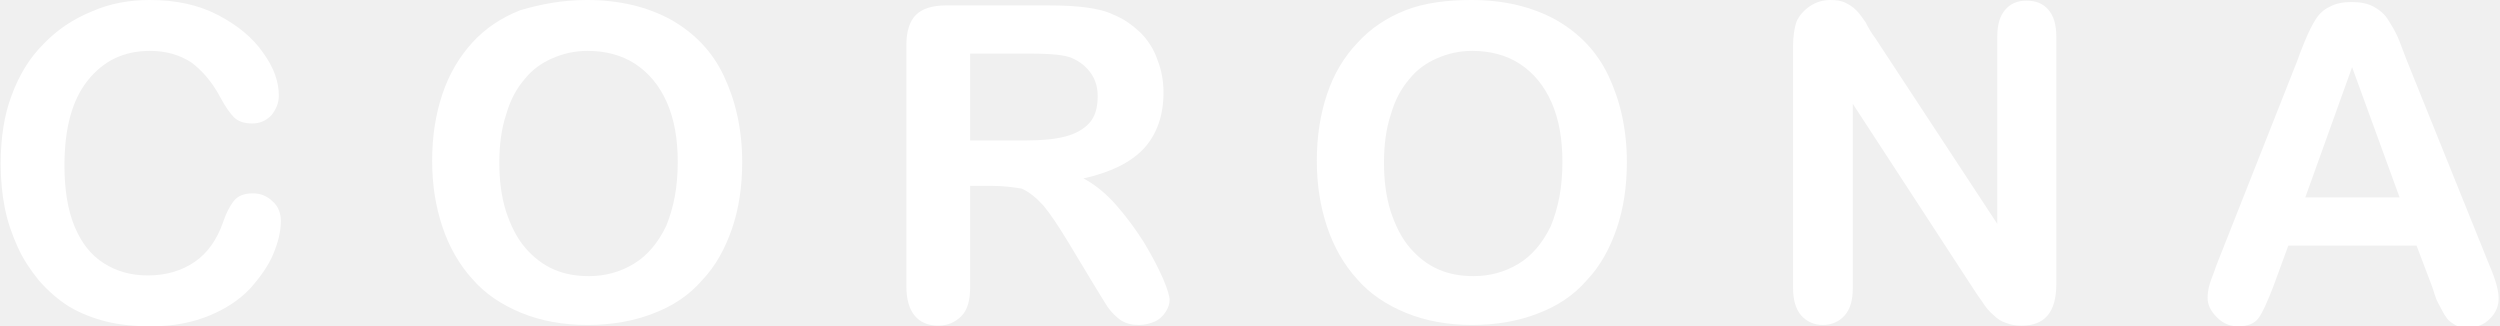
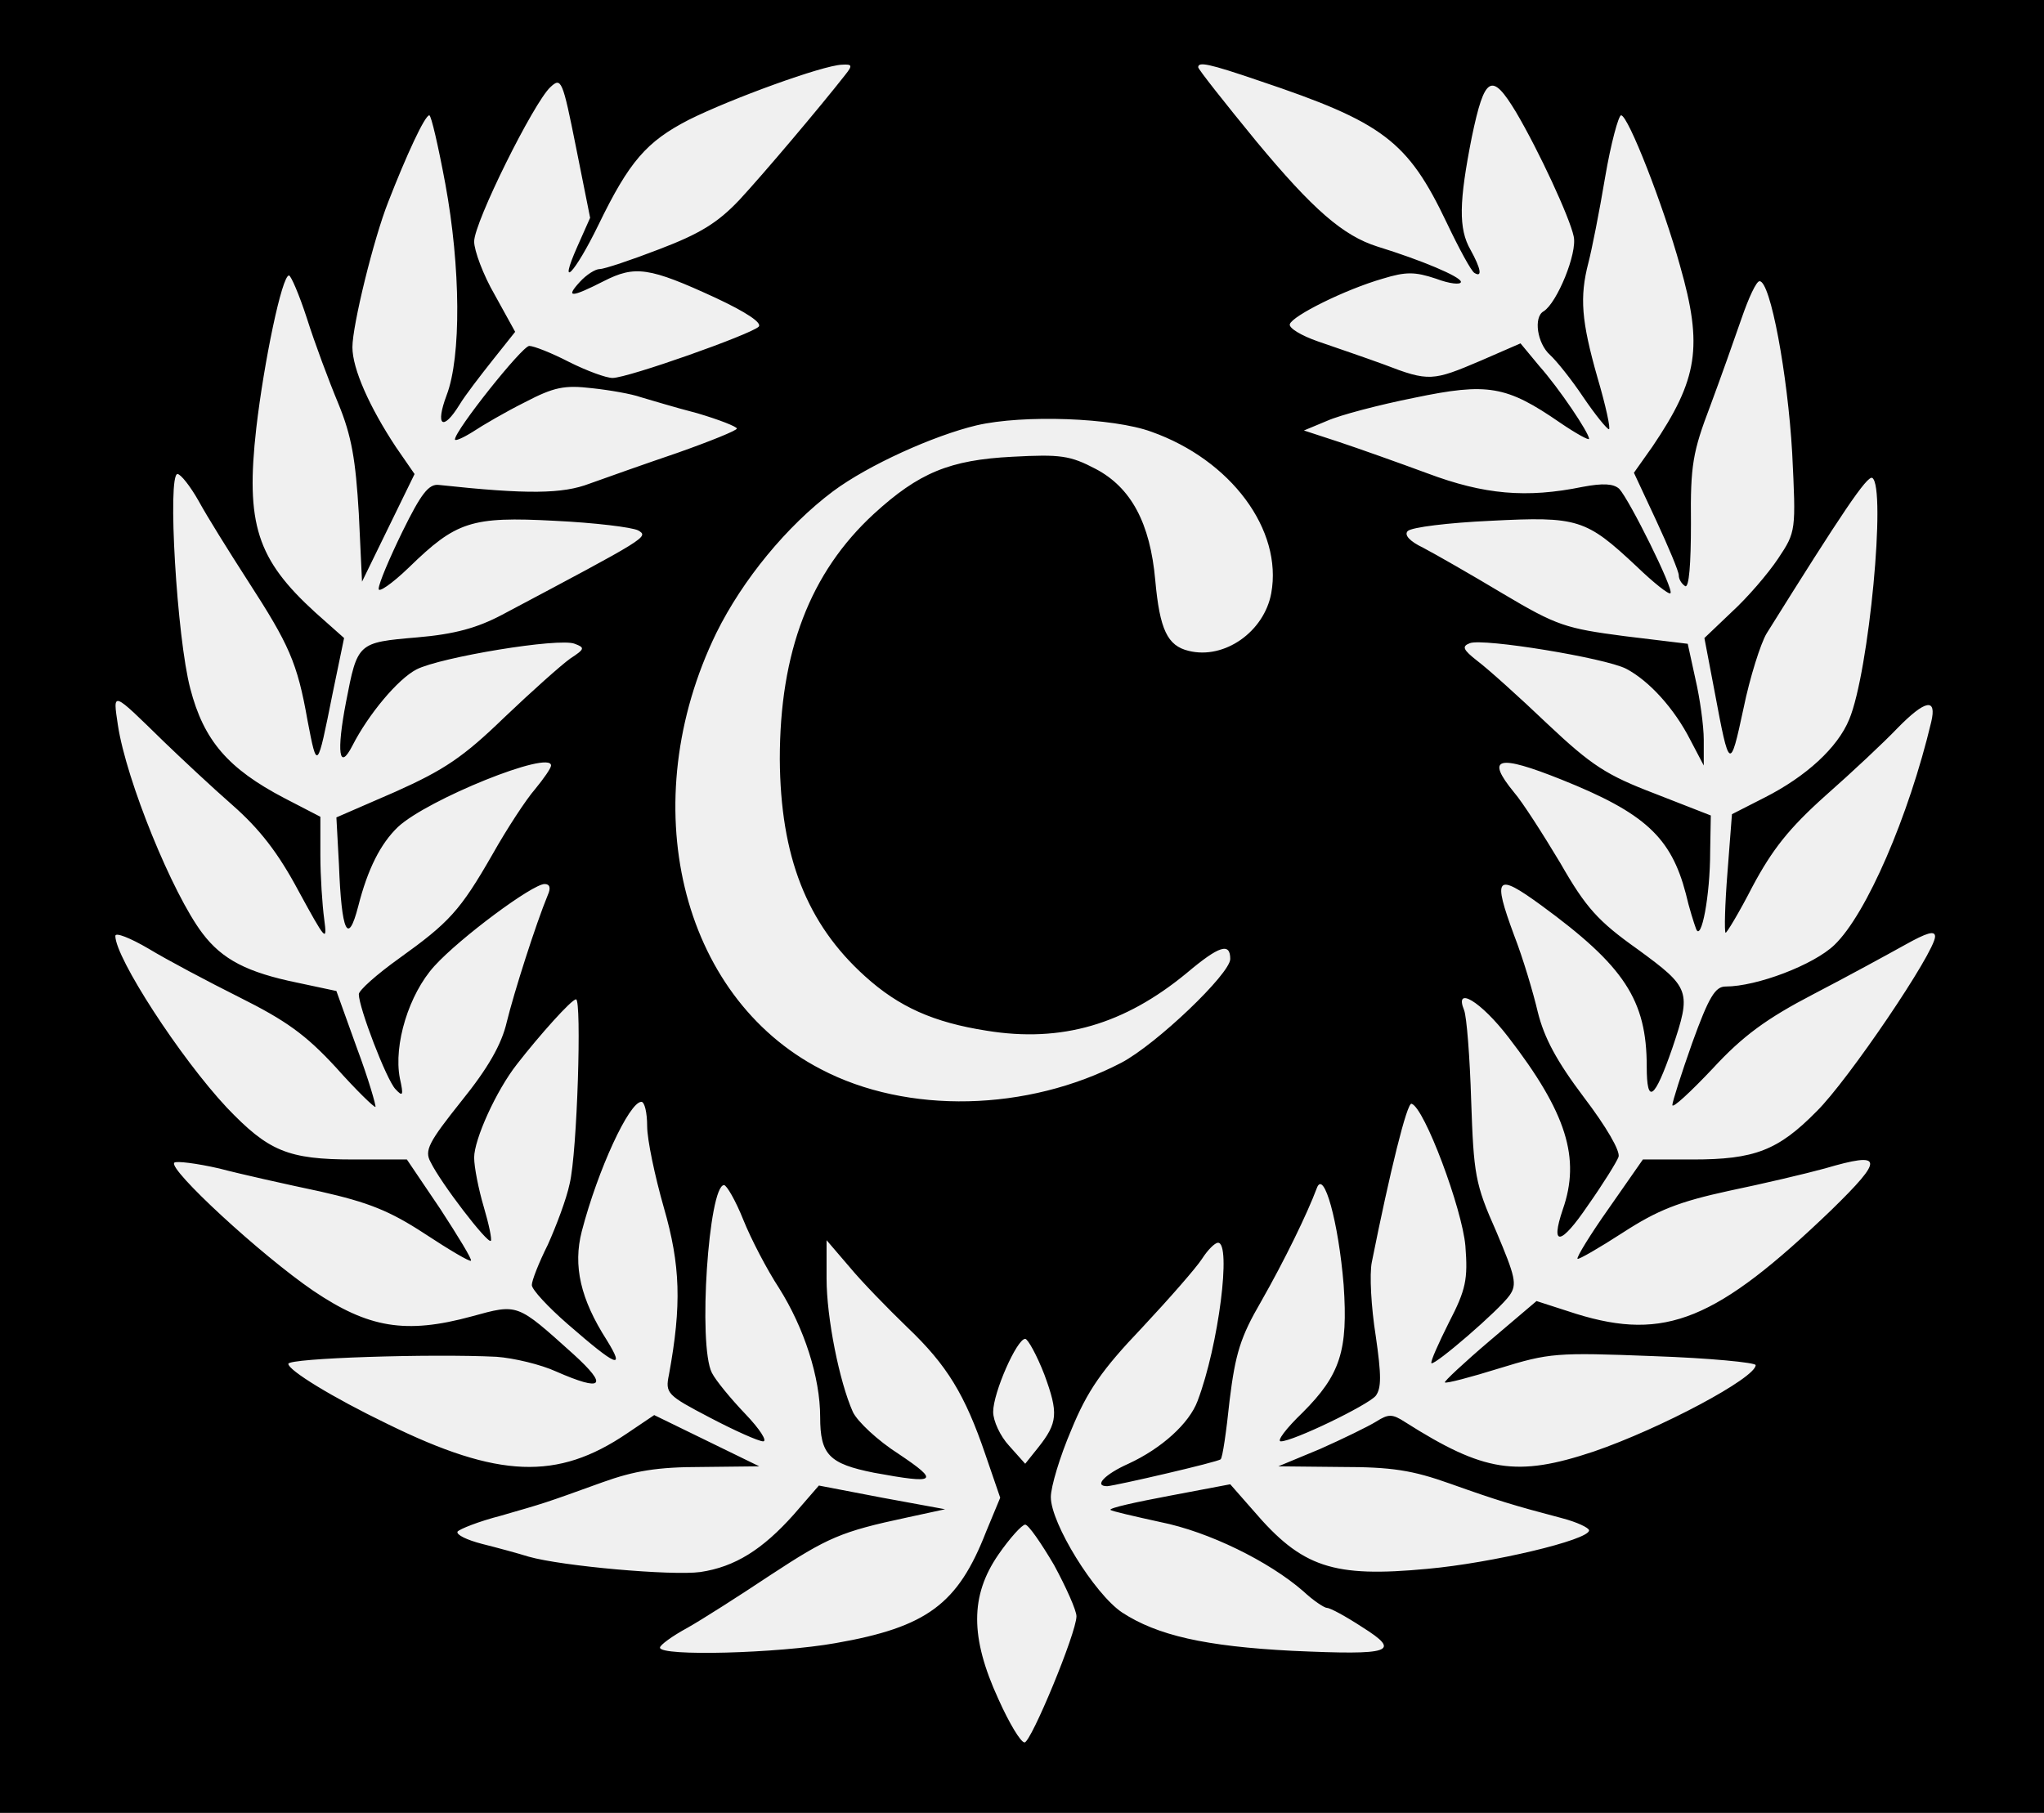
- <svg xmlns="http://www.w3.org/2000/svg" version="1.1" id="Layer_1" x="0px" y="0px" viewBox="0 0 368.5 48" style="enable-background:new 0 0 368.5 48;" xml:space="preserve">
-   <style type="text/css">
- 	.st0{fill:#FFFFFF;}
- </style>
-   <path class="st0" d="M41.4,32.6c0,1.5-0.4,3.1-1.1,4.8c-0.7,1.7-1.9,3.4-3.4,5.1c-1.6,1.7-3.6,3-6,4c-2.4,1-5.3,1.6-8.5,1.6  c-2.4,0-4.7-0.2-6.7-0.7c-2-0.5-3.8-1.2-5.5-2.2c-1.6-1-3.1-2.3-4.5-3.9c-1.2-1.5-2.3-3.1-3.1-4.9s-1.5-3.7-1.9-5.8  c-0.4-2-0.6-4.2-0.6-6.5c0-3.7,0.5-7.1,1.6-10c1.1-3,2.6-5.5,4.7-7.6c2-2.1,4.4-3.7,7.1-4.8C16.2,0.5,19.1,0,22.1,0  c3.8,0,7.1,0.7,10,2.2s5.2,3.4,6.7,5.6c1.6,2.2,2.3,4.3,2.3,6.3c0,1.1-0.4,2-1.1,2.9c-0.8,0.8-1.7,1.2-2.8,1.2  c-1.2,0-2.1-0.3-2.7-0.9c-0.6-0.6-1.3-1.6-2-2.9c-1.2-2.3-2.7-4-4.3-5.2c-1.7-1.1-3.7-1.7-6.1-1.7c-3.9,0-6.9,1.5-9.2,4.4  c-2.3,2.9-3.4,7.1-3.4,12.5c0,3.6,0.5,6.6,1.5,9c1,2.4,2.4,4.2,4.3,5.4c1.9,1.2,4,1.8,6.5,1.8c2.7,0,5-0.7,6.9-2s3.3-3.3,4.2-5.9  c0.4-1.2,0.9-2.2,1.5-3c0.6-0.8,1.5-1.2,2.9-1.2c1.1,0,2.1,0.4,2.9,1.2C41,30.4,41.4,31.4,41.4,32.6z" />
-   <path class="st0" d="M86.5,0c4.8,0,8.9,1,12.4,2.9c3.5,2,6.1,4.7,7.8,8.3s2.7,7.8,2.7,12.7c0,3.6-0.5,6.9-1.5,9.8  c-1,2.9-2.4,5.5-4.4,7.6c-1.9,2.2-4.3,3.8-7.2,4.9c-2.8,1.1-6.1,1.7-9.7,1.7c-3.6,0-6.9-0.6-9.8-1.8c-2.9-1.2-5.3-2.8-7.2-5  c-1.9-2.1-3.4-4.7-4.4-7.7c-1-3-1.5-6.2-1.5-9.7c0-3.6,0.5-6.8,1.5-9.8c1-3,2.5-5.5,4.4-7.6c1.9-2.1,4.3-3.7,7.1-4.8  C79.8,0.6,82.9,0,86.5,0z M99.9,23.9c0-3.4-0.5-6.3-1.6-8.8c-1.1-2.5-2.7-4.4-4.7-5.7c-2-1.3-4.4-1.9-7-1.9c-1.9,0-3.6,0.4-5.2,1.1  s-3,1.7-4.1,3.1c-1.2,1.4-2.1,3.1-2.7,5.2c-0.7,2.1-1,4.5-1,7.1c0,2.6,0.3,5,1,7.2c0.7,2.1,1.6,3.9,2.8,5.3c1.2,1.4,2.6,2.5,4.2,3.2  c1.6,0.7,3.3,1,5.2,1c2.4,0,4.6-0.6,6.6-1.8c2-1.2,3.6-3.1,4.8-5.6C99.3,30.6,99.9,27.6,99.9,23.9z" />
-   <path class="st0" d="M146.3,27.4H143v14.9c0,2-0.4,3.4-1.3,4.3c-0.9,0.9-2,1.4-3.4,1.4c-1.5,0-2.7-0.5-3.5-1.5  c-0.8-1-1.2-2.4-1.2-4.3V6.6c0-2,0.5-3.5,1.4-4.4c0.9-0.9,2.4-1.4,4.4-1.4h15.3c2.1,0,3.9,0.1,5.4,0.3c1.5,0.2,2.9,0.5,4.1,1.1  c1.5,0.6,2.7,1.5,3.9,2.6c1.1,1.1,2,2.5,2.5,4c0.6,1.5,0.9,3.1,0.9,4.8c0,3.5-1,6.2-2.9,8.3c-2,2.1-4.9,3.5-8.9,4.4  c1.7,0.9,3.3,2.2,4.8,3.9c1.5,1.7,2.9,3.6,4.1,5.5c1.2,2,2.1,3.7,2.8,5.3c0.7,1.6,1,2.7,1,3.2c0,0.6-0.2,1.2-0.6,1.8  c-0.4,0.6-0.9,1.1-1.6,1.4c-0.7,0.3-1.5,0.5-2.3,0.5c-1.1,0-1.9-0.2-2.7-0.7c-0.7-0.5-1.3-1.1-1.9-1.9c-0.5-0.8-1.2-1.9-2.1-3.4  l-3.8-6.3c-1.4-2.3-2.6-4.1-3.6-5.3c-1.1-1.2-2.1-2-3.2-2.5C149.3,27.6,148,27.4,146.3,27.4z M151.7,7.9H143v12.8h8.4  c2.3,0,4.2-0.2,5.7-0.6c1.5-0.4,2.7-1.1,3.5-2c0.8-0.9,1.2-2.2,1.2-3.9c0-1.3-0.3-2.4-1-3.4c-0.7-1-1.6-1.7-2.7-2.2  C157.1,8.1,154.9,7.9,151.7,7.9z" />
-   <path class="st0" d="M216.9,0c4.8,0,8.9,1,12.4,2.9c3.5,2,6.1,4.7,7.8,8.3s2.7,7.8,2.7,12.7c0,3.6-0.5,6.9-1.5,9.8  c-1,2.9-2.4,5.5-4.4,7.6c-1.9,2.2-4.3,3.8-7.2,4.9c-2.8,1.1-6.1,1.7-9.7,1.7c-3.6,0-6.9-0.6-9.8-1.8s-5.3-2.8-7.2-5  c-1.9-2.1-3.4-4.7-4.4-7.7c-1-3-1.5-6.2-1.5-9.7c0-3.6,0.5-6.8,1.5-9.8s2.5-5.5,4.5-7.6c1.9-2.1,4.3-3.7,7.1-4.8S213.4,0,216.9,0z   M230.3,23.9c0-3.4-0.5-6.3-1.6-8.8c-1.1-2.5-2.7-4.4-4.7-5.7c-2-1.3-4.4-1.9-7-1.9c-1.9,0-3.6,0.4-5.2,1.1s-3,1.7-4.1,3.1  c-1.2,1.4-2.1,3.1-2.7,5.2c-0.7,2.1-1,4.5-1,7.1c0,2.6,0.3,5,1,7.2c0.7,2.1,1.6,3.9,2.8,5.3c1.2,1.4,2.6,2.5,4.2,3.2s3.3,1,5.2,1  c2.4,0,4.6-0.6,6.6-1.8c2-1.2,3.6-3.1,4.8-5.6C229.7,30.6,230.3,27.6,230.3,23.9z" />
-   <path class="st0" d="M276.4,5.6L294.4,33V5.4c0-1.8,0.4-3.1,1.2-4c0.8-0.9,1.8-1.3,3.1-1.3c1.4,0,2.4,0.4,3.2,1.3  c0.8,0.9,1.2,2.2,1.2,4v36.5c0,4.1-1.7,6.1-5.1,6.1c-0.8,0-1.6-0.1-2.3-0.4c-0.7-0.2-1.3-0.6-1.9-1.2c-0.6-0.5-1.1-1.1-1.6-1.9  c-0.5-0.7-1-1.4-1.5-2.2l-17.6-27v27.2c0,1.8-0.4,3.1-1.2,4c-0.8,0.9-1.9,1.4-3.2,1.4c-1.3,0-2.4-0.5-3.2-1.4  c-0.8-0.9-1.2-2.3-1.2-4V6.8c0-1.5,0.2-2.7,0.5-3.6c0.4-0.9,1.1-1.7,2-2.3c0.9-0.6,1.9-0.9,3-0.9c0.8,0,1.6,0.1,2.2,0.4  s1.1,0.6,1.6,1.1c0.5,0.5,0.9,1.1,1.4,1.8C275.4,4.1,275.8,4.8,276.4,5.6z" />
-   <path class="st0" d="M358.4,42l-2.2-5.8h-18.9l-2.2,6c-0.9,2.3-1.6,3.9-2.2,4.7c-0.6,0.8-1.6,1.2-3,1.2c-1.2,0-2.2-0.4-3.1-1.3  c-0.9-0.9-1.4-1.8-1.4-2.9c0-0.6,0.1-1.3,0.3-2s0.6-1.6,1-2.8l11.9-30.1c0.3-0.9,0.7-1.9,1.2-3.1c0.5-1.2,1-2.2,1.5-3  c0.5-0.8,1.2-1.5,2.1-1.9c0.9-0.5,2-0.7,3.2-0.7c1.3,0,2.4,0.2,3.3,0.7s1.6,1.1,2.1,1.9c0.5,0.8,1,1.6,1.4,2.5  c0.4,0.9,0.8,2.1,1.4,3.6l12.1,30c1,2.3,1.4,3.9,1.4,5c0,1.1-0.4,2.1-1.3,3c-0.9,0.9-2,1.3-3.2,1.3c-0.7,0-1.4-0.1-1.9-0.4  c-0.5-0.3-1-0.6-1.3-1.1c-0.4-0.5-0.7-1.2-1.2-2.1S358.7,42.7,358.4,42z M339.8,29.1h13.9l-7-19.2L339.8,29.1z" />
+ <svg xmlns="http://www.w3.org/2000/svg" version="1.0" width="319pt" height="283pt" viewBox="0 0 319 283" preserveAspectRatio="xMidYMid meet">
+   <g transform="translate(0,283) scale(0.1,-0.1)" fill="#000000" stroke="none">
+     <path d="M0 1415 l0 -1415 1595 0 1595 0 0 1415 0 1415 -1595 0 -1595 0 0 -1415z m1319 1298 c-40 -51 -127 -154 -165 -195 -34 -36 -62 -53 -125 -77 -44 -17 -86 -31 -93 -31 -7 0 -21 -9 -31 -20 -23 -25 -14 -25 37 1 49 25 71 22 175 -26 47 -22 73 -39 67 -45 -12 -12 -204 -80 -228 -80 -10 0 -40 11 -68 25 -27 14 -55 25 -62 25 -11 0 -116 -132 -116 -146 0 -3 12 2 28 12 15 10 51 31 81 46 46 24 62 27 105 22 28 -3 62 -9 76 -14 14 -4 53 -16 88 -25 34 -10 62 -21 62 -24 0 -3 -42 -20 -93 -38 -50 -17 -112 -39 -137 -48 -42 -16 -96 -17 -235 -2 -16 2 -28 -14 -57 -73 -20 -41 -37 -81 -37 -89 -1 -7 20 7 47 33 74 72 97 80 228 73 62 -3 120 -10 130 -15 17 -10 15 -11 -213 -132 -38 -20 -73 -30 -132 -35 -93 -8 -93 -8 -111 -101 -15 -78 -11 -109 10 -68 25 49 71 104 100 119 37 19 223 50 247 40 16 -6 16 -8 -7 -23 -14 -10 -60 -51 -103 -92 -64 -62 -94 -82 -170 -116 l-92 -40 4 -74 c4 -105 14 -127 30 -65 15 59 35 98 62 124 46 43 239 121 239 96 0 -4 -11 -20 -25 -37 -14 -16 -44 -62 -66 -101 -51 -89 -68 -107 -146 -163 -35 -25 -63 -50 -63 -56 0 -21 43 -133 57 -148 12 -13 13 -10 7 17 -10 52 14 131 54 175 40 44 153 128 172 128 8 0 10 -6 5 -17 -19 -46 -53 -153 -64 -198 -8 -35 -29 -72 -71 -124 -51 -64 -58 -77 -48 -95 16 -33 89 -128 94 -123 2 2 -3 26 -11 53 -8 27 -15 62 -15 77 0 28 34 104 67 146 35 45 85 101 92 101 9 0 2 -239 -10 -288 -5 -24 -21 -66 -34 -95 -14 -28 -25 -56 -25 -63 0 -7 25 -34 56 -61 77 -67 90 -72 61 -25 -41 64 -53 116 -39 170 25 96 74 202 93 202 5 0 9 -17 9 -38 0 -21 12 -78 26 -127 26 -90 28 -152 8 -261 -6 -29 -3 -32 64 -67 38 -20 76 -37 83 -37 7 0 -5 19 -28 43 -22 23 -46 52 -52 64 -22 43 -5 293 19 293 4 0 18 -24 30 -54 12 -30 37 -78 56 -107 39 -62 64 -139 64 -201 0 -59 14 -73 84 -87 98 -18 103 -14 39 29 -33 21 -65 51 -72 66 -21 47 -41 147 -41 208 l0 60 36 -42 c19 -23 60 -65 90 -94 62 -59 90 -105 122 -199 l23 -67 -22 -53 c-44 -113 -92 -149 -235 -174 -90 -16 -274 -21 -274 -7 0 4 19 18 43 31 23 13 81 50 129 82 90 59 110 68 213 90 l60 13 -98 18 -99 19 -39 -45 c-49 -55 -92 -82 -146 -90 -44 -6 -215 9 -268 24 -16 5 -49 14 -73 20 -23 6 -40 14 -38 19 3 4 33 16 68 25 69 20 64 18 158 52 50 18 86 24 155 24 l90 1 -82 40 -82 40 -43 -29 c-108 -73 -200 -70 -373 15 -87 42 -155 84 -155 94 0 9 223 16 325 11 27 -2 69 -12 93 -23 73 -32 82 -23 27 27 -89 80 -86 79 -159 59 -103 -28 -161 -18 -247 40 -82 56 -227 190 -217 200 3 3 35 -1 70 -9 34 -9 106 -25 158 -36 75 -17 108 -30 163 -66 38 -25 70 -44 72 -42 2 2 -20 38 -48 81 l-52 77 -83 0 c-103 0 -133 13 -198 81 -73 78 -174 234 -174 268 0 6 23 -3 52 -20 28 -17 92 -51 142 -76 72 -36 103 -58 150 -109 32 -36 60 -63 62 -62 1 2 -11 44 -29 92 l-32 89 -61 13 c-78 16 -117 36 -148 77 -47 62 -119 239 -132 325 -8 54 -10 54 72 -26 27 -26 75 -71 107 -99 42 -37 71 -74 103 -134 42 -77 45 -81 40 -44 -3 22 -6 67 -6 100 l0 60 -56 29 c-88 46 -126 90 -147 171 -21 79 -36 335 -20 335 5 0 20 -19 33 -42 13 -24 48 -80 77 -125 64 -99 77 -127 93 -218 15 -78 15 -78 39 42 l18 87 -45 40 c-91 83 -109 138 -92 288 12 103 40 238 51 238 3 0 16 -30 28 -67 12 -38 34 -97 49 -133 21 -51 27 -88 32 -172 l5 -106 41 84 41 84 -29 42 c-41 62 -68 122 -68 156 0 34 33 169 56 227 28 72 57 135 64 135 3 0 14 -48 25 -107 24 -130 25 -270 2 -330 -18 -48 -6 -57 20 -15 9 15 33 46 52 70 l35 44 -32 58 c-18 31 -32 69 -32 83 0 30 93 217 119 241 17 16 19 11 40 -94 l22 -110 -20 -45 c-31 -70 -4 -42 33 34 48 99 75 130 141 164 66 33 209 85 239 86 16 1 17 -1 5 -16z m646 -9 c194 -65 232 -94 293 -222 19 -40 38 -75 43 -78 13 -8 10 7 -6 36 -19 33 -18 75 2 176 20 96 31 102 69 39 36 -61 84 -165 90 -194 6 -26 -26 -104 -47 -117 -16 -9 -10 -50 10 -68 10 -9 34 -39 52 -66 19 -28 37 -50 40 -50 3 0 -5 37 -18 81 -25 88 -28 125 -14 179 5 19 17 79 26 133 9 53 21 97 25 97 11 0 66 -141 92 -235 36 -126 28 -177 -43 -282 l-29 -41 35 -75 c19 -41 35 -79 35 -85 0 -6 4 -13 10 -17 6 -3 9 34 9 98 -1 91 3 112 30 183 16 43 38 105 49 137 11 32 23 58 28 58 17 1 44 -146 51 -268 6 -122 6 -123 -22 -165 -16 -24 -48 -61 -72 -83 l-43 -41 16 -84 c23 -123 24 -124 45 -26 10 49 27 102 36 117 118 189 157 247 165 243 22 -14 -5 -303 -36 -377 -18 -44 -67 -89 -132 -122 l-51 -26 -7 -91 c-4 -50 -5 -92 -3 -94 1 -2 21 31 42 72 31 58 57 91 114 142 42 37 92 84 112 105 44 45 62 48 53 10 -35 -147 -101 -300 -151 -348 -32 -31 -121 -65 -170 -65 -16 0 -26 -16 -52 -88 -17 -48 -31 -92 -31 -97 0 -6 28 20 63 57 47 51 84 78 157 116 52 27 116 62 143 77 34 19 47 23 47 13 0 -24 -136 -225 -185 -273 -60 -61 -97 -75 -193 -75 l-78 0 -53 -76 c-29 -41 -51 -77 -49 -79 1 -2 34 17 71 41 54 35 87 48 165 65 53 11 121 27 150 35 92 27 93 16 10 -65 -179 -172 -259 -205 -398 -162 l-62 20 -73 -62 c-40 -34 -72 -64 -70 -65 2 -2 40 8 85 22 78 24 88 25 241 19 87 -3 159 -10 159 -14 0 -20 -148 -99 -253 -135 -120 -40 -171 -32 -294 46 -20 13 -26 13 -45 1 -13 -8 -52 -27 -88 -43 l-65 -27 98 -1 c79 0 111 -5 170 -26 73 -26 99 -34 175 -54 23 -6 42 -15 42 -19 0 -15 -152 -51 -252 -60 -148 -14 -196 2 -272 91 l-36 41 -95 -18 c-53 -10 -94 -19 -92 -22 2 -2 37 -10 78 -19 75 -15 169 -61 223 -108 16 -15 33 -26 37 -26 5 0 29 -13 55 -30 62 -39 46 -44 -109 -37 -136 7 -211 24 -266 60 -43 29 -111 139 -111 180 0 16 14 63 32 105 25 61 48 94 110 159 43 46 85 94 94 108 9 14 20 25 25 25 21 0 1 -160 -32 -247 -13 -35 -56 -74 -108 -98 -36 -16 -55 -35 -33 -35 14 1 174 38 177 42 3 2 9 44 14 92 9 73 17 99 49 154 37 65 72 137 87 177 11 31 34 -53 42 -151 7 -102 -5 -140 -64 -199 -26 -25 -41 -45 -34 -45 19 0 135 56 148 71 9 12 9 32 0 94 -7 44 -10 96 -6 115 28 140 55 250 62 247 20 -6 79 -164 84 -222 4 -52 1 -68 -26 -120 -16 -32 -29 -61 -27 -63 5 -4 106 83 122 106 12 17 9 29 -21 100 -33 74 -35 89 -39 204 -2 67 -7 131 -11 141 -16 39 26 14 69 -42 91 -118 113 -189 85 -269 -20 -59 -3 -56 39 6 24 34 45 68 48 76 3 9 -19 47 -54 93 -43 57 -62 93 -72 133 -7 30 -23 84 -37 120 -34 92 -28 98 42 47 130 -95 165 -148 165 -252 0 -60 12 -52 40 29 30 89 28 94 -54 154 -62 44 -81 65 -121 135 -27 45 -59 95 -72 110 -45 55 -26 60 74 20 130 -52 171 -90 194 -178 5 -22 13 -47 16 -55 8 -21 22 51 22 121 l1 56 -87 34 c-76 29 -99 44 -168 109 -44 42 -93 86 -109 98 -23 18 -25 23 -12 28 21 8 211 -23 244 -40 36 -19 75 -62 100 -111 l21 -40 0 40 c0 22 -6 65 -13 95 l-12 55 -99 12 c-91 12 -105 16 -189 66 -50 30 -106 62 -125 72 -21 10 -30 20 -24 26 6 6 64 13 129 16 137 7 149 3 228 -71 27 -26 51 -45 53 -42 6 5 -64 146 -80 163 -9 8 -25 9 -57 3 -88 -18 -154 -12 -242 21 -46 17 -108 39 -138 49 l-55 18 36 15 c20 9 81 25 136 36 115 24 144 19 228 -39 25 -17 45 -28 45 -25 0 9 -46 78 -78 114 l-29 35 -62 -27 c-75 -32 -81 -33 -151 -6 -30 11 -77 27 -103 36 -26 9 -46 21 -44 27 4 13 86 54 145 71 36 11 50 11 83 0 21 -8 39 -10 39 -5 0 8 -62 34 -130 55 -54 17 -101 58 -189 164 -50 61 -91 113 -91 116 0 9 16 6 95 -21z m-168 -548 c124 -44 205 -153 187 -252 -11 -60 -73 -104 -129 -90 -33 8 -45 33 -52 110 -8 90 -38 145 -93 174 -40 21 -55 23 -130 19 -98 -5 -146 -25 -216 -89 -100 -92 -147 -216 -147 -383 1 -152 42 -257 133 -339 53 -48 107 -72 190 -85 117 -19 215 10 312 90 51 43 68 48 68 22 0 -23 -115 -133 -170 -162 -146 -76 -334 -81 -469 -10 -220 114 -292 416 -163 681 41 83 110 167 182 221 55 41 157 87 224 103 73 17 213 12 273 -10z m-167 -1472 c22 -60 21 -75 -10 -114 l-20 -25 -25 28 c-14 15 -25 39 -25 53 0 30 37 114 50 114 4 0 18 -25 30 -56z m15 -297 c19 -35 35 -71 35 -80 0 -26 -71 -197 -81 -197 -6 0 -24 30 -41 68 -44 96 -44 161 0 225 18 26 37 47 42 47 5 0 25 -29 45 -63z" />
+   </g>
</svg>
